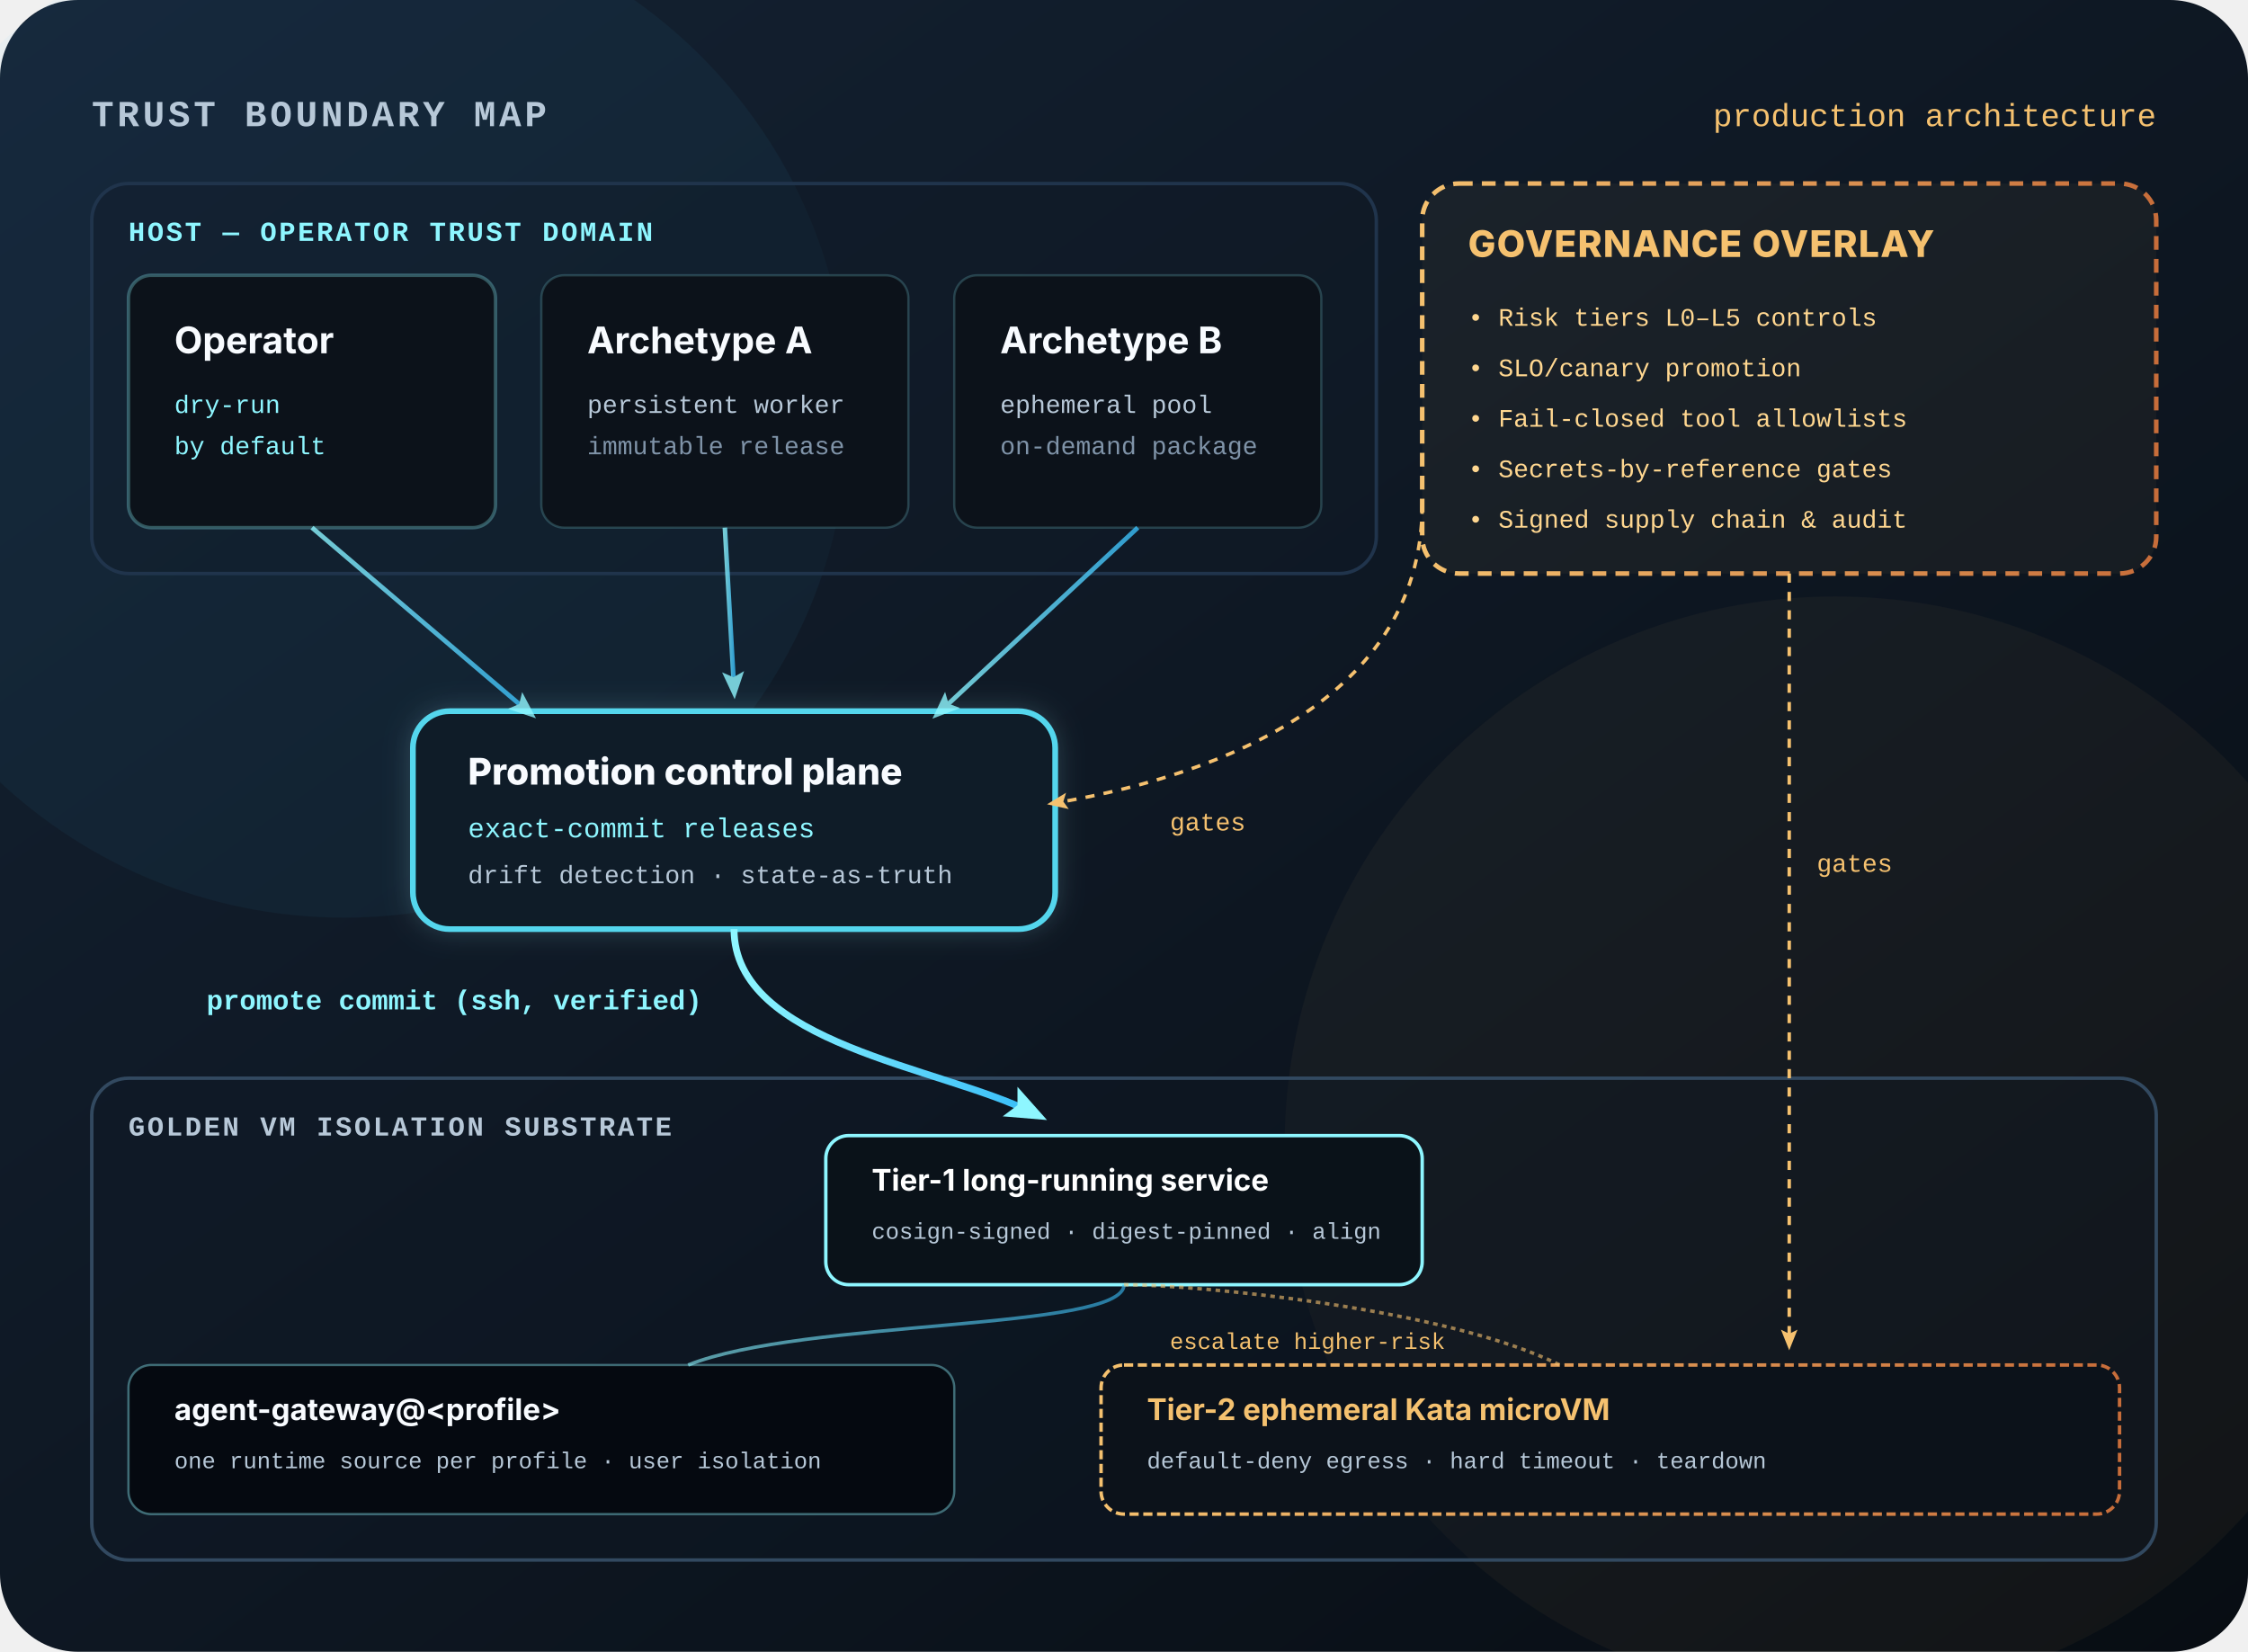
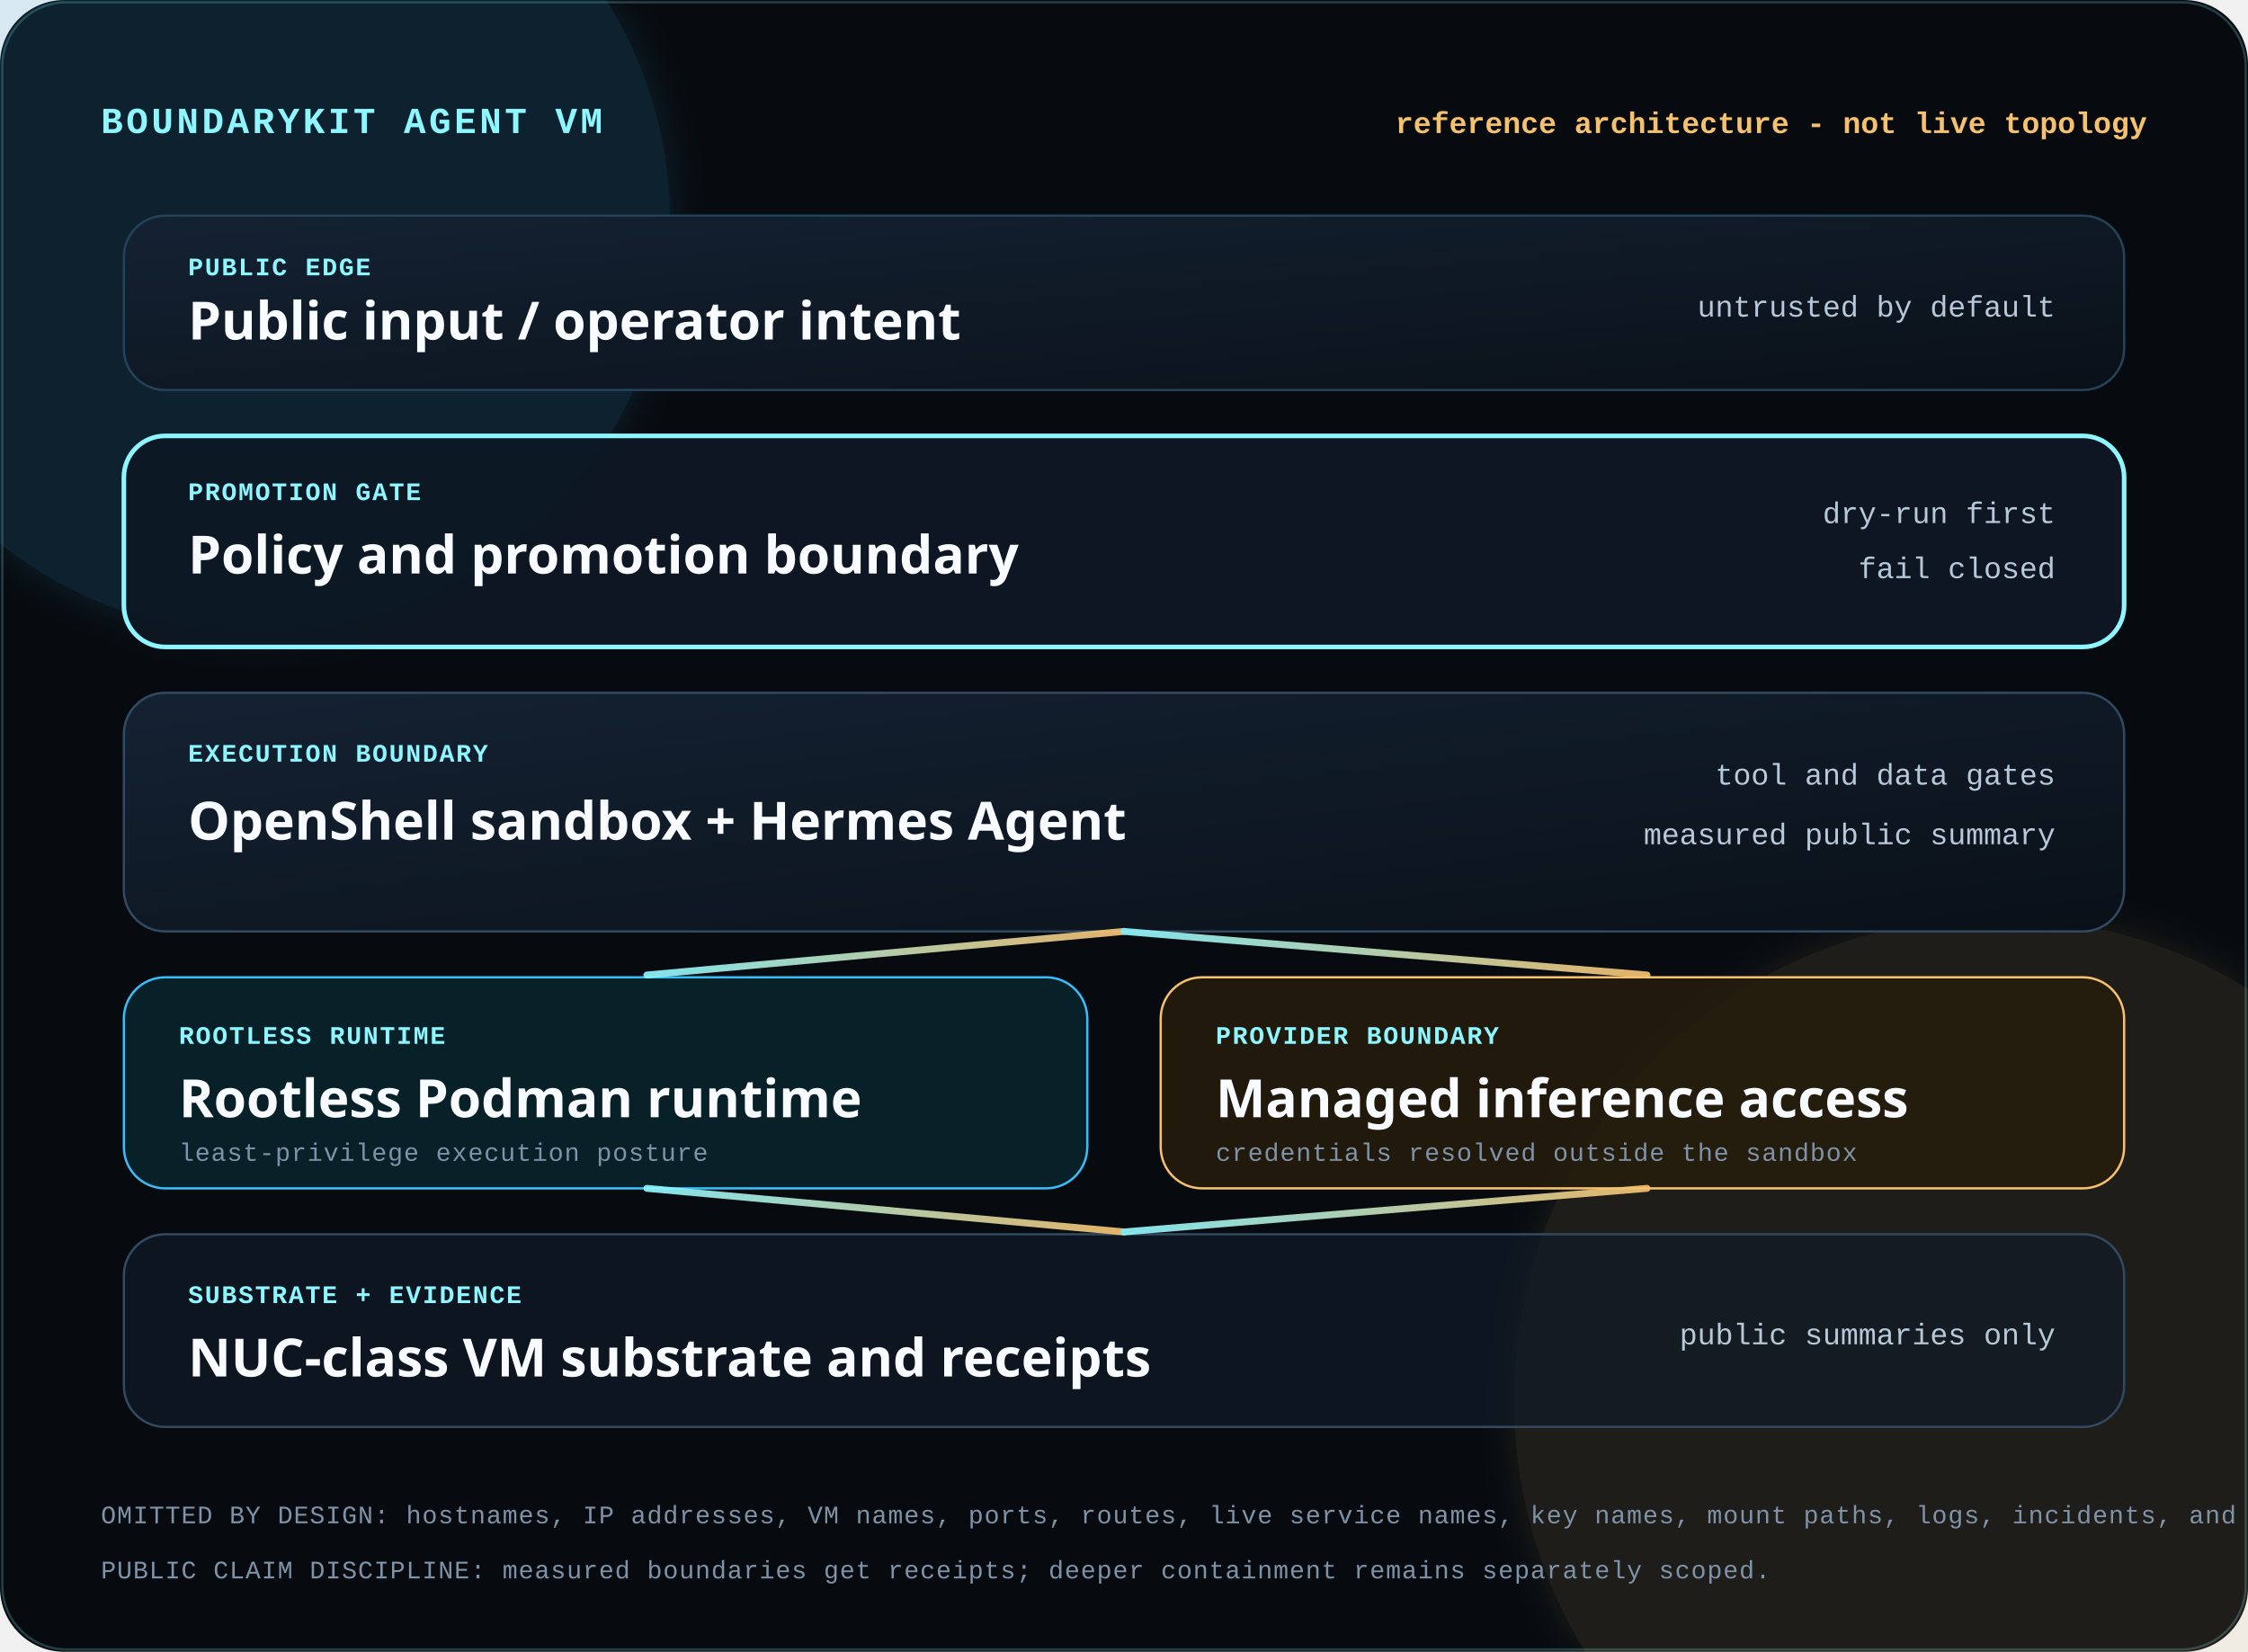
<svg xmlns="http://www.w3.org/2000/svg" width="980" height="720" viewBox="0 0 980 720" role="img">
  <defs>
    <linearGradient id="panel" x1="0" x2="1" y1="0" y2="1">
      <stop offset="0" stop-color="#142233" />
-       <stop offset="1" stop-color="#080d13" />
+       <stop offset="1" stop-color="#0a1018" />
    </linearGradient>
-     <linearGradient id="cyan" x1="0" x2="1">
+     <linearGradient id="accent" x1="0" x2="1">
      <stop offset="0" stop-color="#8ef6ff" />
-       <stop offset="1" stop-color="#38bdf8" />
+       <stop offset="1" stop-color="#f5c16f" />
    </linearGradient>
-     <linearGradient id="copper" x1="0" x2="1">
-       <stop offset="0" stop-color="#f5c16f" />
-       <stop offset="1" stop-color="#c76d3a" />
-     </linearGradient>
-     <filter id="soft-glow" x="-18%" y="-18%" width="136%" height="136%">
-       <feGaussianBlur stdDeviation="6" result="blur" />
-       <feColorMatrix in="blur" type="matrix" values="0 0 0 0 0.42 0 0 0 0 0.91 0 0 0 0 1 0 0 0 .28 0" />
+     <filter id="glow" x="-20%" y="-20%" width="140%" height="140%">
+       <feGaussianBlur stdDeviation="8" result="blur" />
      <feMerge>
-         <feMergeNode />
+         <feMergeNode in="blur" />
        <feMergeNode in="SourceGraphic" />
      </feMerge>
    </filter>
-     <marker id="arrow" viewBox="0 0 10 10" refX="6" refY="5" markerWidth="6" markerHeight="6" orient="auto-start-reverse">
-       <path d="M0,1 L10,5 L0,9 L2,5 Z" fill="#8ef6ff" />
-     </marker>
-     <marker id="arrow-gold" viewBox="0 0 10 10" refX="6" refY="5" markerWidth="6" markerHeight="6" orient="auto-start-reverse">
-       <path d="M0,1 L10,5 L0,9 L2,5 Z" fill="#f5c16f" />
-     </marker>
+     <style>
+       .mono { font-family: SFMono-Regular, Cascadia Code, Liberation Mono, ui-monospace, monospace; }
+       .body { font-family: Aptos, Segoe UI, ui-sans-serif, system-ui, sans-serif; }
+       .label { fill: #f8fbff; font-size: 23px; font-weight: 800; }
+       .small { fill: #b7c8d8; font-size: 13px; }
+       .tiny { fill: #7f93a8; font-size: 11px; letter-spacing: .4px; }
+       .chip { fill: #8ef6ff; font-size: 11px; font-weight: 700; letter-spacing: .7px; }
+     </style>
  </defs>
-   <rect width="980" height="720" rx="34" fill="url(#panel)" />
-   <circle cx="150" cy="180" r="220" fill="#38bdf8" opacity="0.05" />
-   <circle cx="800" cy="500" r="240" fill="#f5c16f" opacity="0.04" />
-   <g font-family="SFMono-Regular, Cascadia Code, Liberation Mono, ui-monospace, monospace" fill="#b7c8d8">
-     <text x="40" y="55" font-size="16" letter-spacing="1.5" font-weight="bold">TRUST BOUNDARY MAP</text>
-     <text x="940" y="55" font-size="14" fill="#f5c16f" text-anchor="end">production architecture</text>
+   <rect width="980" height="720" rx="28" fill="#070b10" />
+   <rect x="1" y="1" width="978" height="718" rx="28" fill="none" stroke="rgba(142,246,255,.22)" />
+   <circle cx="112" cy="96" r="180" fill="#38bdf8" opacity=".13" filter="url(#glow)" />
+   <circle cx="870" cy="610" r="210" fill="#f5c16f" opacity=".1" filter="url(#glow)" />
+   <g class="mono">
+     <text x="44" y="58" fill="#8ef6ff" font-size="16" font-weight="800" letter-spacing="1.4">BOUNDARYKIT AGENT VM</text>
+     <text x="936" y="58" text-anchor="end" fill="#f5c16f" font-size="13" font-weight="700">reference architecture - not live topology</text>
  </g>
-   <rect x="40" y="80" width="560" height="170" rx="16" fill="rgba(16, 26, 39, 0.4)" stroke="#20344c" stroke-width="1.5" />
-   <text x="56" y="105" font-family="SFMono-Regular, Cascadia Code, Liberation Mono, ui-monospace, monospace" font-weight="700" font-size="12" fill="#8ef6ff" letter-spacing="1">HOST — OPERATOR TRUST DOMAIN</text>
-   <g transform="translate(56, 120)">
-     <rect width="160" height="110" rx="10" fill="#0c121a" stroke="rgba(142, 246, 255, 0.3)" stroke-width="1.5" />
-     <text x="20" y="34" font-family="SF Pro Text, Segoe UI, system-ui, sans-serif" font-weight="700" font-size="16" fill="#f8fbff">Operator</text>
-     <text x="20" y="60" font-family="SFMono-Regular, Cascadia Code, Liberation Mono, ui-monospace, monospace" font-size="11" fill="#8ef6ff">dry-run</text>
-     <text x="20" y="78" font-family="SFMono-Regular, Cascadia Code, Liberation Mono, ui-monospace, monospace" font-size="11" fill="#8ef6ff">by default</text>
+   <g transform="translate(54 94)">
+     <rect x="0" y="0" width="872" height="76" rx="18" fill="url(#panel)" stroke="#244258" />
+     <text class="mono chip" x="28" y="26">PUBLIC EDGE</text>
+     <text class="body label" x="28" y="54">Public input / operator intent</text>
+     <text class="mono small" x="842" y="44" text-anchor="end">untrusted by default</text>
  </g>
-   <g transform="translate(236, 120)">
-     <rect width="160" height="110" rx="10" fill="#0c121a" stroke="rgba(142, 246, 255, 0.2)" stroke-width="1" />
-     <text x="20" y="34" font-family="SF Pro Text, Segoe UI, system-ui, sans-serif" font-weight="700" font-size="16" fill="#f8fbff">Archetype A</text>
-     <text x="20" y="60" font-family="SFMono-Regular, Cascadia Code, Liberation Mono, ui-monospace, monospace" font-size="11" fill="#b7c8d8">persistent worker</text>
-     <text x="20" y="78" font-family="SFMono-Regular, Cascadia Code, Liberation Mono, ui-monospace, monospace" font-size="11" fill="#7f93a8">immutable release</text>
+   <g transform="translate(54 190)">
+     <rect x="0" y="0" width="872" height="92" rx="18" fill="rgba(14,24,36,.9)" stroke="#8ef6ff" stroke-width="2" />
+     <text class="mono chip" x="28" y="28">PROMOTION GATE</text>
+     <text class="body label" x="28" y="60">Policy and promotion boundary</text>
+     <text class="mono small" x="842" y="38" text-anchor="end">dry-run first</text>
+     <text class="mono small" x="842" y="62" text-anchor="end">fail closed</text>
  </g>
-   <g transform="translate(416, 120)">
-     <rect width="160" height="110" rx="10" fill="#0c121a" stroke="rgba(142, 246, 255, 0.2)" stroke-width="1" />
-     <text x="20" y="34" font-family="SF Pro Text, Segoe UI, system-ui, sans-serif" font-weight="700" font-size="16" fill="#f8fbff">Archetype B</text>
-     <text x="20" y="60" font-family="SFMono-Regular, Cascadia Code, Liberation Mono, ui-monospace, monospace" font-size="11" fill="#b7c8d8">ephemeral pool</text>
-     <text x="20" y="78" font-family="SFMono-Regular, Cascadia Code, Liberation Mono, ui-monospace, monospace" font-size="11" fill="#7f93a8">on-demand package</text>
+   <g transform="translate(54 302)">
+     <rect x="0" y="0" width="872" height="104" rx="18" fill="url(#panel)" stroke="#324960" />
+     <text class="mono chip" x="28" y="30">EXECUTION BOUNDARY</text>
+     <text class="body label" x="28" y="64">OpenShell sandbox + Hermes Agent</text>
+     <text class="mono small" x="842" y="40" text-anchor="end">tool and data gates</text>
+     <text class="mono small" x="842" y="66" text-anchor="end">measured public summary</text>
  </g>
-   <rect x="620" y="80" width="320" height="170" rx="16" fill="rgba(245, 193, 111, 0.05)" stroke="url(#copper)" stroke-width="2" stroke-dasharray="6 4" />
-   <text x="640" y="112" font-family="SF Pro Text, Segoe UI, system-ui, sans-serif" font-weight="800" font-size="16" fill="#f5c16f" letter-spacing="0.5">GOVERNANCE OVERLAY</text>
-   <g font-family="SFMono-Regular, Cascadia Code, Liberation Mono, ui-monospace, monospace" font-size="11" fill="#ffd790">
-     <text x="640" y="142">• Risk tiers L0–L5 controls</text>
-     <text x="640" y="164">• SLO/canary promotion</text>
-     <text x="640" y="186">• Fail-closed tool allowlists</text>
-     <text x="640" y="208">• Secrets-by-reference gates</text>
-     <text x="640" y="230">• Signed supply chain &amp; audit</text>
+   <g transform="translate(54 426)">
+     <rect x="0" y="0" width="420" height="92" rx="18" fill="rgba(9,35,45,.86)" stroke="#38bdf8" />
+     <text class="mono chip" x="24" y="29">ROOTLESS RUNTIME</text>
+     <text class="body label" x="24" y="61">Rootless Podman runtime</text>
+     <text class="mono tiny" x="24" y="80">least-privilege execution posture</text>
  </g>
-   <g transform="translate(180, 310)">
-     <rect width="280" height="95" rx="16" fill="#0f1c28" opacity="0.82" filter="url(#soft-glow)" />
-     <rect width="280" height="95" rx="16" fill="#0f1c28" stroke="#54d6ed" stroke-width="2.5" />
-     <text x="24" y="32" font-family="SF Pro Text, Segoe UI, system-ui, sans-serif" font-weight="800" font-size="16" fill="#f8fbff">Promotion control plane</text>
-     <text x="24" y="55" font-family="SFMono-Regular, Cascadia Code, Liberation Mono, ui-monospace, monospace" font-size="12" fill="#8ef6ff">exact-commit releases</text>
-     <text x="24" y="75" font-family="SFMono-Regular, Cascadia Code, Liberation Mono, ui-monospace, monospace" font-size="11" fill="#b7c8d8">drift detection · state-as-truth</text>
+   <g transform="translate(506 426)">
+     <rect x="0" y="0" width="420" height="92" rx="18" fill="rgba(38,28,12,.86)" stroke="#f5c16f" />
+     <text class="mono chip" x="24" y="29" fill="#f5c16f">PROVIDER BOUNDARY</text>
+     <text class="body label" x="24" y="61">Managed inference access</text>
+     <text class="mono tiny" x="24" y="80">credentials resolved outside the sandbox</text>
  </g>
-   <rect x="40" y="470" width="900" height="210" rx="16" fill="rgba(16, 26, 39, 0.3)" stroke="#324960" stroke-width="1.5" />
-   <text x="56" y="495" font-family="SFMono-Regular, Cascadia Code, Liberation Mono, ui-monospace, monospace" font-weight="700" font-size="12" fill="#b7c8d8" letter-spacing="1">GOLDEN VM ISOLATION SUBSTRATE</text>
-   <g transform="translate(360, 495)">
-     <rect width="260" height="65" rx="10" fill="#0a1219" stroke="#8ef6ff" stroke-width="1.5" />
-     <text x="20" y="24" font-family="SF Pro Text, Segoe UI, system-ui, sans-serif" font-weight="700" font-size="13" fill="#ffffff">Tier-1 long-running service</text>
-     <text x="20" y="45" font-family="SFMono-Regular, Cascadia Code, Liberation Mono, ui-monospace, monospace" font-size="10" fill="#b7c8d8">cosign-signed · digest-pinned · align</text>
+   <g transform="translate(54 538)">
+     <rect x="0" y="0" width="872" height="84" rx="18" fill="rgba(16,26,39,.7)" stroke="#324960" />
+     <text class="mono chip" x="28" y="30">SUBSTRATE + EVIDENCE</text>
+     <text class="body label" x="28" y="62">NUC-class VM substrate and receipts</text>
+     <text class="mono small" x="842" y="48" text-anchor="end">public summaries only</text>
  </g>
-   <g transform="translate(56, 595)">
-     <rect width="360" height="65" rx="10" fill="#050910" stroke="rgba(142, 246, 255, 0.4)" stroke-width="1" />
-     <text x="20" y="24" font-family="SF Pro Text, Segoe UI, system-ui, sans-serif" font-weight="700" font-size="13" fill="#f8fbff">agent-gateway@&lt;profile&gt;</text>
-     <text x="20" y="45" font-family="SFMono-Regular, Cascadia Code, Liberation Mono, ui-monospace, monospace" font-size="10" fill="#b7c8d8">one runtime source per profile · user isolation</text>
+   <g fill="none" stroke="url(#accent)" stroke-width="3" stroke-linecap="round" opacity=".92">
+     <path d="M490 171 L490 189" />
+     <path d="M490 282 L490 301" />
+     <path d="M490 406 L282 425" />
+     <path d="M490 406 L718 425" />
+     <path d="M282 518 L490 537" />
+     <path d="M718 518 L490 537" />
  </g>
-   <g transform="translate(480, 595)">
-     <rect width="444" height="65" rx="10" fill="#0c121a" stroke="url(#copper)" stroke-width="1.5" stroke-dasharray="4 2" />
-     <text x="20" y="24" font-family="SF Pro Text, Segoe UI, system-ui, sans-serif" font-weight="700" font-size="13" fill="#f5c16f">Tier-2 ephemeral Kata microVM</text>
-     <text x="20" y="45" font-family="SFMono-Regular, Cascadia Code, Liberation Mono, ui-monospace, monospace" font-size="10" fill="#b7c8d8">default-deny egress · hard timeout · teardown</text>
+   <g class="mono" fill="#7f93a8" font-size="11" letter-spacing=".4">
+     <text x="44" y="664">OMITTED BY DESIGN: hostnames, IP addresses, VM names, ports, routes, live service names, key names, mount paths, logs, incidents, and recovery paths.</text>
+     <text x="44" y="688">PUBLIC CLAIM DISCIPLINE: measured boundaries get receipts; deeper containment remains separately scoped.</text>
  </g>
-   <path d="M136 230 L230 310" stroke="url(#cyan)" stroke-width="2" marker-end="url(#arrow)" fill="none" opacity="0.8" />
-   <path d="M316 230 L320 300" stroke="url(#cyan)" stroke-width="2" marker-end="url(#arrow)" fill="none" opacity="0.8" />
-   <path d="M496 230 L410 310" stroke="url(#cyan)" stroke-width="2" marker-end="url(#arrow)" fill="none" opacity="0.8" />
-   <path d="M620 220 C 620 310, 520 340, 460 350" stroke="#f5c16f" stroke-width="1.5" stroke-dasharray="4 4" fill="none" marker-end="url(#arrow-gold)" />
-   <text x="510" y="362" font-family="SFMono-Regular, Cascadia Code, Liberation Mono, ui-monospace, monospace" font-size="11" fill="#f5c16f">gates</text>
-   <path d="M780 250 L780 585" stroke="#f5c16f" stroke-width="1.5" stroke-dasharray="4 4" fill="none" marker-end="url(#arrow-gold)" />
-   <text x="792" y="380" font-family="SFMono-Regular, Cascadia Code, Liberation Mono, ui-monospace, monospace" font-size="11" fill="#f5c16f">gates</text>
-   <path d="M320 405 C320 455 410 465 450 485" stroke="url(#cyan)" stroke-width="3" fill="none" marker-end="url(#arrow)" />
-   <text x="90" y="440" font-family="SFMono-Regular, Cascadia Code, Liberation Mono, ui-monospace, monospace" font-size="12" fill="#8ef6ff" font-weight="bold">promote commit (ssh, verified)</text>
-   <path d="M490 560 C490 580 350 575 300 595" stroke="url(#cyan)" stroke-width="1.5" fill="none" opacity="0.6" />
-   <path d="M490 560 C 520 560, 630 570, 680 595" stroke="#f5c16f" stroke-width="1.5" fill="none" stroke-dasharray="2 2" opacity="0.6" />
-   <text x="510" y="588" font-family="SFMono-Regular, Cascadia Code, Liberation Mono, ui-monospace, monospace" font-size="10" fill="#f5c16f">escalate higher-risk</text>
</svg>
